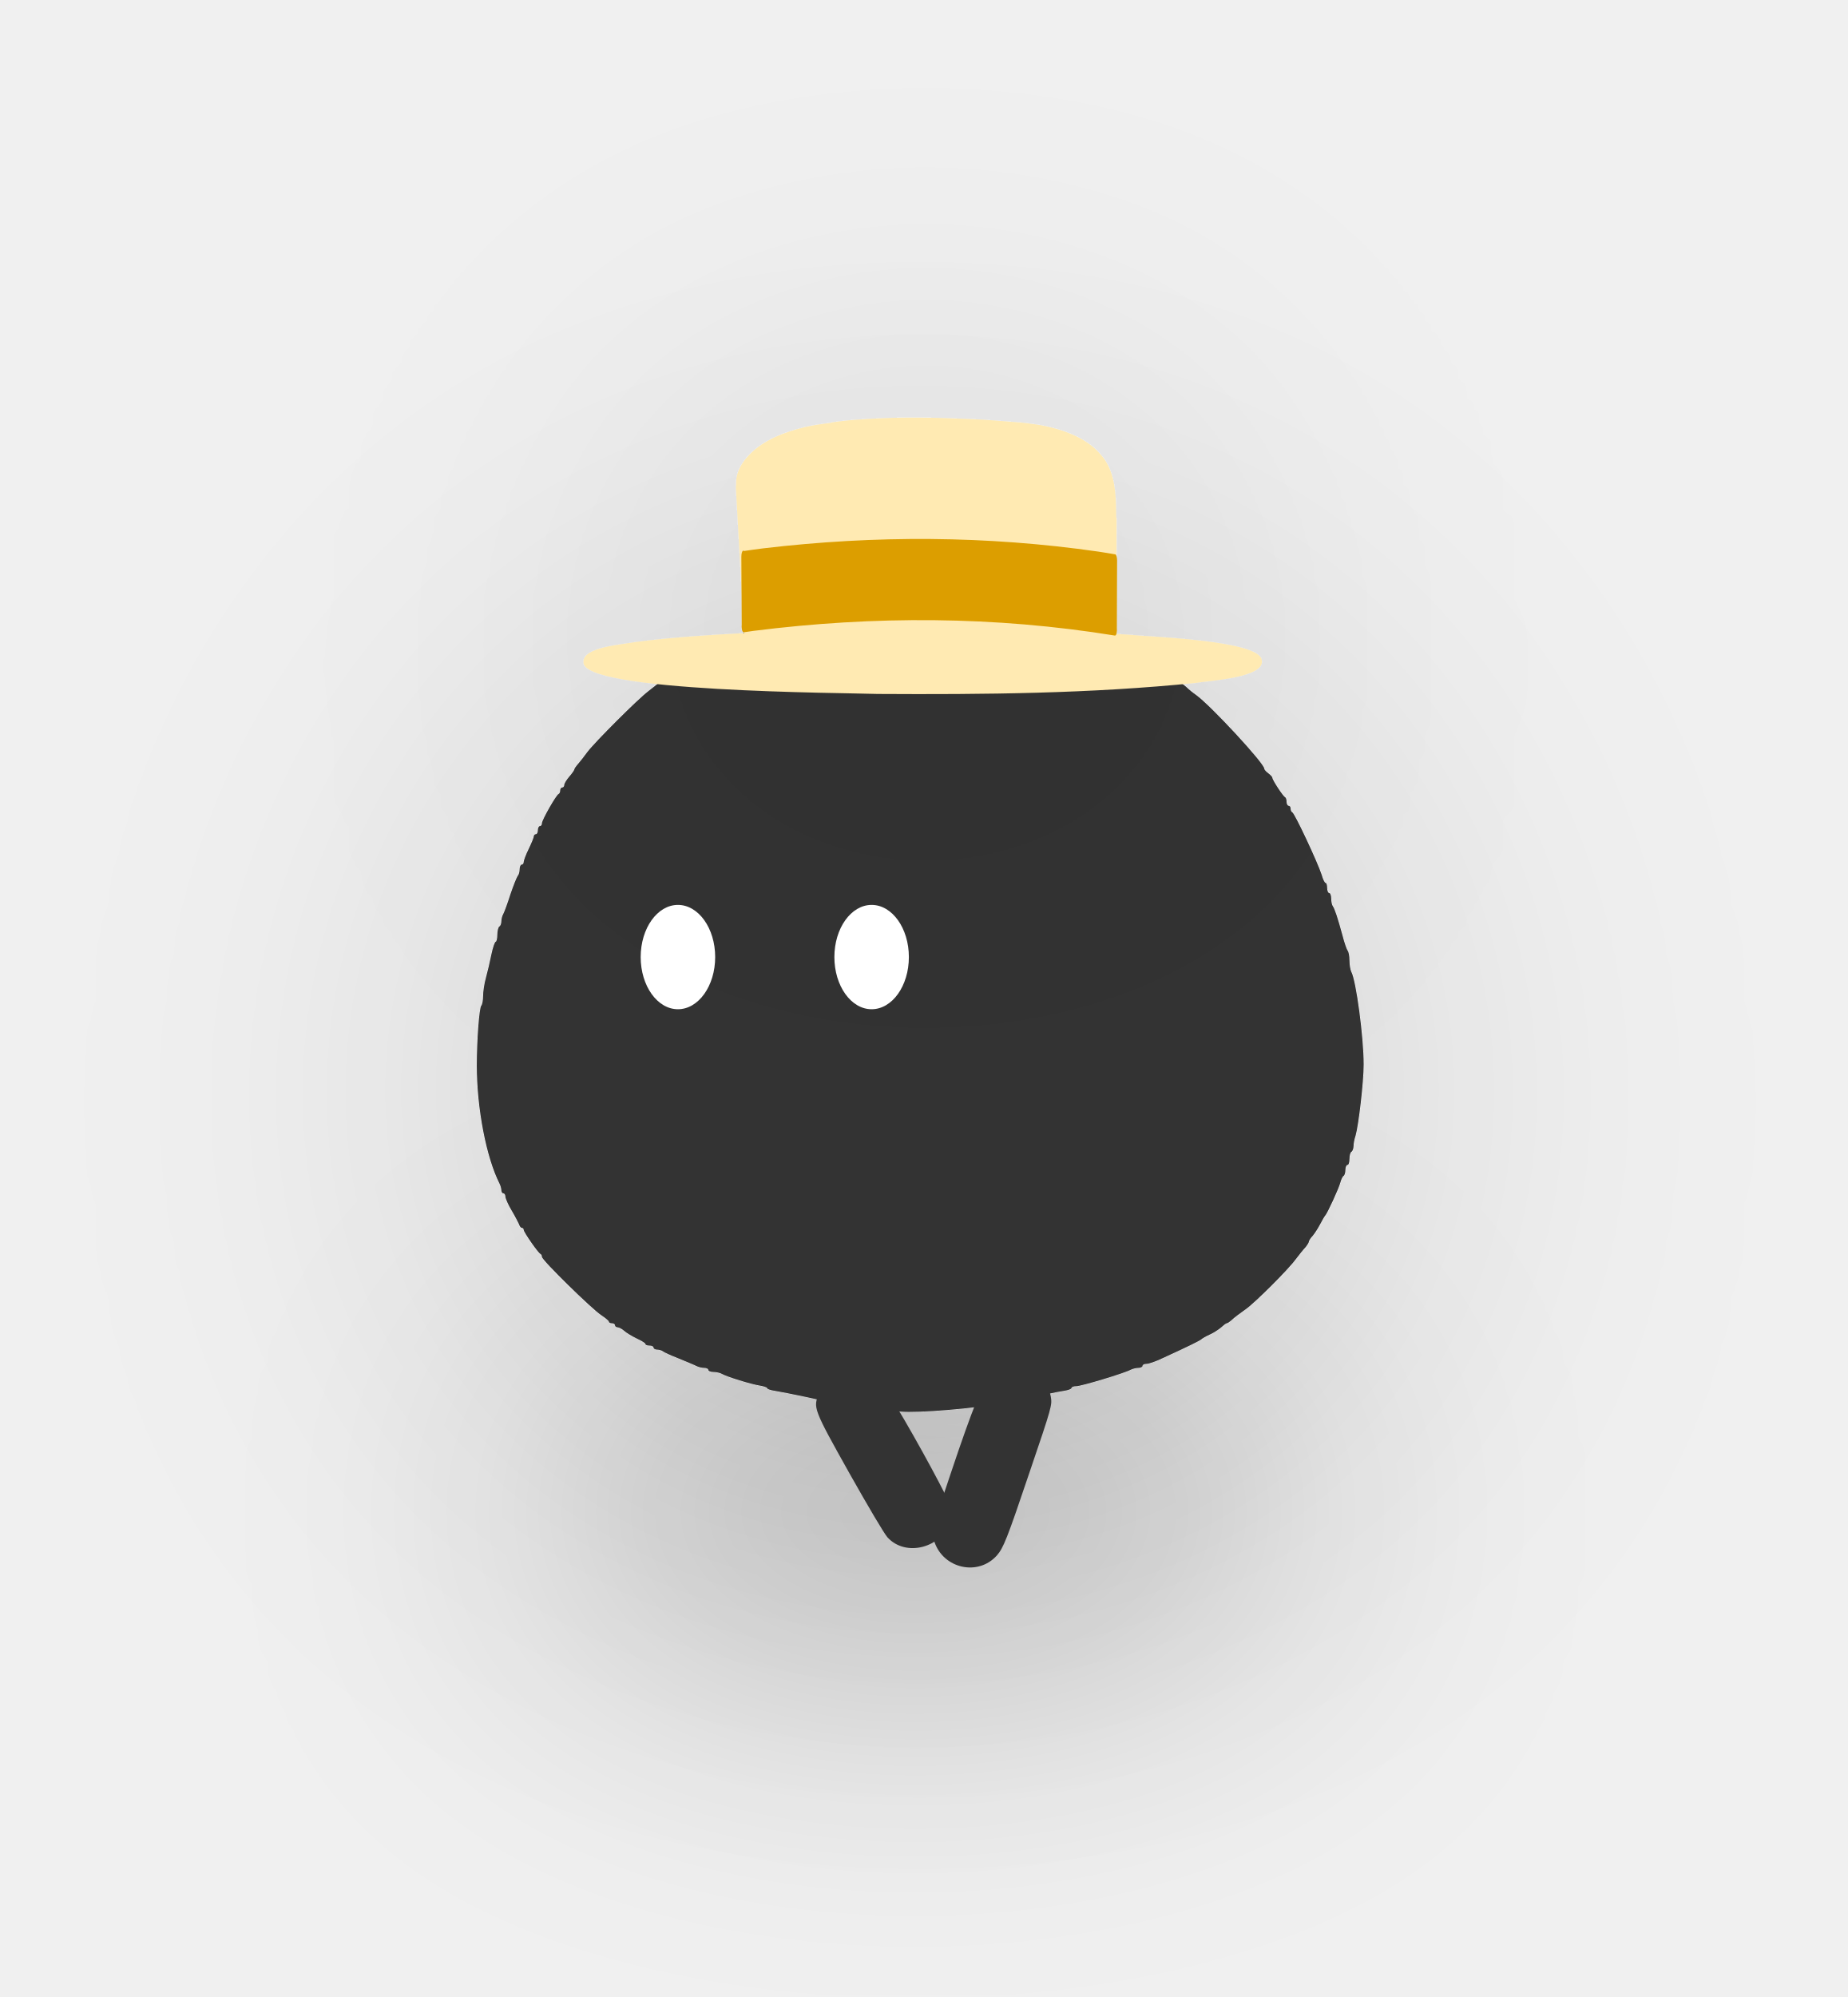
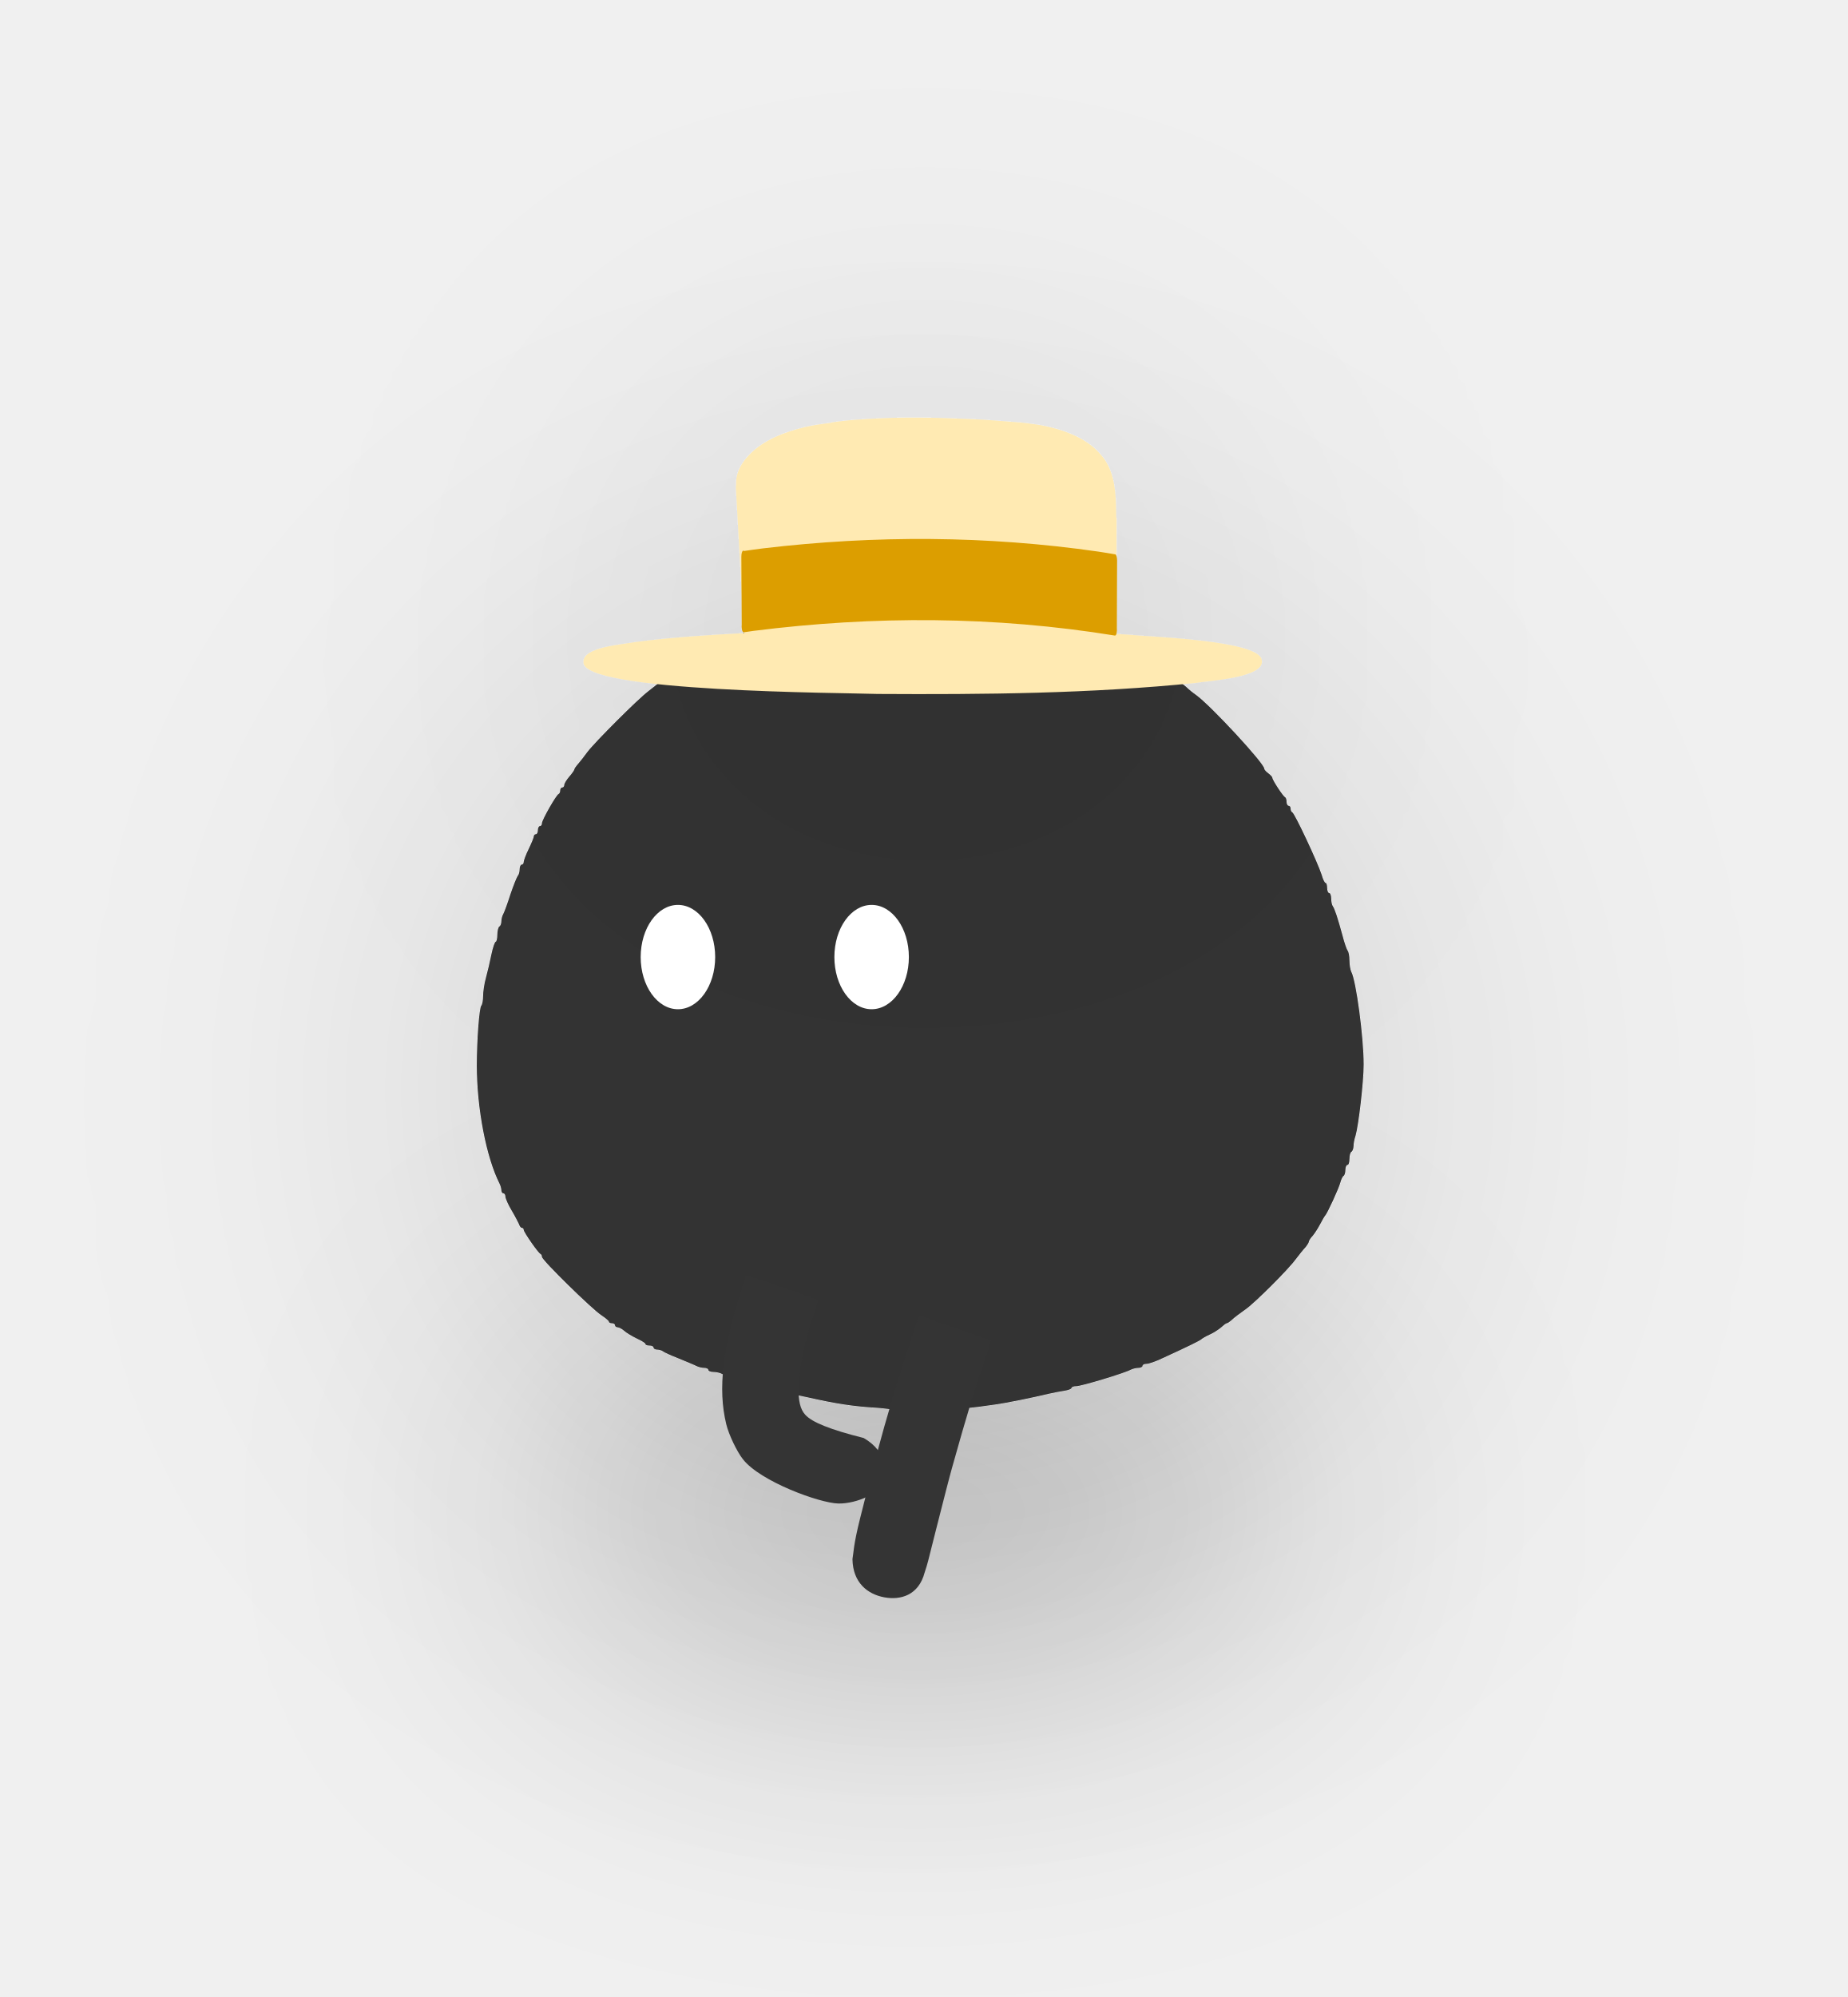
<svg xmlns="http://www.w3.org/2000/svg" width="124" height="134" viewBox="0 0 124 134" fill="none">
  <g opacity="0.2" filter="url(#filter0_f_489_13442)">
    <ellipse cx="61.442" cy="101.435" rx="26.442" ry="11.435" fill="black" />
  </g>
  <g filter="url(#filter1_d_489_13442)">
    <path d="M59.863 40.053C57.711 40.189 56.636 40.311 56.322 40.447C56.172 40.516 55.873 40.597 55.641 40.624C55.423 40.665 54.647 40.856 53.939 41.047C53.231 41.251 52.482 41.455 52.278 41.496C52.06 41.537 51.896 41.619 51.896 41.687C51.896 41.755 51.774 41.809 51.624 41.809C51.474 41.809 51.243 41.864 51.106 41.932C50.984 42 50.63 42.163 50.33 42.286C49.322 42.708 46.708 44.043 46.476 44.261C46.354 44.37 46.081 44.547 45.891 44.642C45.7 44.751 45.36 44.982 45.155 45.159C44.951 45.336 44.733 45.486 44.679 45.486C44.638 45.486 44.474 45.595 44.325 45.718C44.188 45.854 43.821 46.14 43.521 46.371C42.799 46.916 39.94 49.776 39.422 50.457C39.204 50.757 38.918 51.124 38.795 51.26C38.659 51.41 38.55 51.574 38.55 51.614C38.55 51.669 38.401 51.887 38.21 52.105C38.019 52.323 37.87 52.581 37.87 52.663C37.87 52.758 37.815 52.84 37.733 52.84C37.665 52.84 37.597 52.922 37.597 53.031C37.597 53.14 37.556 53.249 37.488 53.276C37.325 53.344 36.371 55.019 36.371 55.237C36.371 55.346 36.317 55.428 36.235 55.428C36.167 55.428 36.099 55.55 36.099 55.7C36.099 55.85 36.045 55.972 35.963 55.972C35.895 55.972 35.827 56.04 35.827 56.108C35.827 56.19 35.677 56.558 35.486 56.953C35.296 57.334 35.146 57.743 35.146 57.838C35.146 57.933 35.091 58.015 35.01 58.015C34.942 58.015 34.873 58.151 34.873 58.328C34.873 58.505 34.819 58.696 34.751 58.764C34.683 58.846 34.465 59.391 34.261 59.99C34.07 60.589 33.852 61.188 33.784 61.311C33.702 61.447 33.648 61.678 33.648 61.815C33.648 61.964 33.593 62.128 33.512 62.169C33.444 62.209 33.376 62.468 33.376 62.727C33.376 62.986 33.321 63.19 33.267 63.19C33.212 63.19 33.076 63.571 32.98 64.034C32.885 64.511 32.722 65.206 32.613 65.6C32.504 65.982 32.422 66.54 32.422 66.826C32.422 67.112 32.368 67.412 32.3 67.48C32.163 67.63 32 69.808 32 71.497C32 74.384 32.64 77.68 33.525 79.423C33.593 79.559 33.648 79.763 33.648 79.873C33.648 79.981 33.716 80.077 33.784 80.077C33.866 80.077 33.92 80.186 33.92 80.308C33.934 80.444 34.111 80.853 34.342 81.234C34.56 81.602 34.778 82.024 34.833 82.147C34.873 82.283 34.955 82.392 35.023 82.392C35.091 82.392 35.146 82.446 35.146 82.528C35.146 82.678 36.113 84.067 36.263 84.135C36.331 84.162 36.371 84.258 36.371 84.339C36.371 84.557 39.694 87.812 40.348 88.248C40.634 88.438 40.865 88.629 40.865 88.683C40.865 88.752 40.961 88.793 41.07 88.793C41.179 88.793 41.274 88.847 41.274 88.929C41.274 88.997 41.356 89.065 41.451 89.065C41.546 89.065 41.751 89.174 41.901 89.31C42.037 89.433 42.418 89.664 42.731 89.814C43.058 89.964 43.317 90.127 43.317 90.181C43.317 90.25 43.439 90.29 43.589 90.29C43.739 90.29 43.862 90.345 43.862 90.427C43.862 90.495 43.971 90.563 44.107 90.563C44.243 90.563 44.406 90.617 44.488 90.672C44.556 90.74 45.046 90.958 45.564 91.162C46.095 91.38 46.626 91.598 46.749 91.666C46.885 91.734 47.116 91.788 47.266 91.788C47.416 91.788 47.538 91.843 47.538 91.925C47.538 91.993 47.688 92.061 47.879 92.061C48.07 92.061 48.328 92.115 48.465 92.197C48.805 92.388 50.385 92.878 50.984 92.973C51.256 93.014 51.488 93.096 51.488 93.15C51.488 93.205 51.719 93.287 52.005 93.327C52.278 93.368 53.245 93.559 54.143 93.749C56.118 94.199 57.33 94.376 58.774 94.458C59.373 94.499 59.986 94.58 60.149 94.662C60.558 94.866 64.153 94.648 66.74 94.253C67.626 94.131 69.328 93.777 70.349 93.532C70.649 93.463 71.125 93.368 71.411 93.327C71.684 93.287 71.915 93.205 71.915 93.137C71.915 93.069 72.065 93.014 72.242 93.014C72.583 93.014 75.47 92.143 75.892 91.911C76.028 91.843 76.26 91.788 76.409 91.788C76.559 91.788 76.682 91.72 76.682 91.652C76.682 91.571 76.804 91.516 76.954 91.516C77.104 91.516 77.581 91.353 78.003 91.148C79.705 90.372 80.563 89.95 80.631 89.868C80.672 89.828 80.917 89.678 81.189 89.555C81.462 89.433 81.816 89.201 81.966 89.065C82.129 88.915 82.292 88.793 82.333 88.793C82.388 88.793 82.51 88.711 82.606 88.629C82.905 88.357 83.11 88.207 83.627 87.839C84.24 87.403 86.446 85.211 86.963 84.503C87.195 84.203 87.481 83.835 87.617 83.699C87.74 83.549 87.849 83.372 87.849 83.318C87.849 83.25 87.958 83.086 88.094 82.937C88.216 82.8 88.448 82.446 88.598 82.16C88.748 81.874 88.897 81.616 88.938 81.575C89.074 81.452 89.864 79.736 89.96 79.355C90.014 79.151 90.109 78.946 90.177 78.906C90.246 78.865 90.3 78.688 90.3 78.497C90.3 78.32 90.368 78.17 90.436 78.17C90.518 78.17 90.572 77.993 90.572 77.775C90.572 77.544 90.627 77.326 90.709 77.285C90.777 77.244 90.845 77.067 90.845 76.917C90.845 76.754 90.899 76.441 90.981 76.209C91.185 75.515 91.526 72.587 91.526 71.429C91.526 69.618 91.022 65.805 90.695 65.206C90.627 65.069 90.572 64.729 90.572 64.443C90.572 64.157 90.518 63.871 90.45 63.789C90.395 63.721 90.232 63.272 90.109 62.782C89.782 61.583 89.578 60.97 89.456 60.807C89.401 60.739 89.347 60.507 89.347 60.303C89.347 60.099 89.292 59.922 89.211 59.922C89.142 59.922 89.074 59.772 89.074 59.581C89.074 59.391 89.034 59.241 88.965 59.241C88.911 59.241 88.788 58.996 88.707 58.696C88.421 57.824 86.895 54.57 86.732 54.502C86.664 54.474 86.623 54.365 86.623 54.256C86.623 54.148 86.569 54.066 86.487 54.066C86.419 54.066 86.351 53.943 86.351 53.807C86.351 53.657 86.31 53.521 86.255 53.494C86.119 53.439 85.397 52.336 85.397 52.186C85.397 52.132 85.275 51.996 85.125 51.887C84.975 51.778 84.853 51.642 84.853 51.574C84.853 51.219 81.257 47.338 80.291 46.644C80.073 46.494 79.773 46.249 79.623 46.099C79.46 45.949 78.956 45.581 78.493 45.282C78.016 44.982 77.635 44.696 77.635 44.628C77.635 44.574 77.567 44.533 77.485 44.533C77.403 44.533 77.172 44.424 76.981 44.274C76.668 44.056 76.042 43.716 74.571 42.94C74.421 42.858 73.904 42.626 73.413 42.422C72.923 42.218 72.419 42 72.297 41.932C72.16 41.864 71.956 41.809 71.847 41.809C71.738 41.809 71.643 41.741 71.643 41.673C71.643 41.591 71.466 41.537 71.262 41.537C71.057 41.537 70.826 41.482 70.744 41.414C70.676 41.36 70.159 41.196 69.6 41.06C69.042 40.938 68.47 40.774 68.347 40.706C68.211 40.638 67.884 40.584 67.626 40.584C67.367 40.584 67.149 40.516 67.149 40.447C67.149 40.366 66.822 40.311 66.441 40.311C66.046 40.311 65.501 40.257 65.242 40.189C64.575 40.012 61.647 39.944 59.863 40.053Z" fill="#333333" />
  </g>
  <g filter="url(#filter2_d_489_13442)">
    <mask id="mask0_489_13442" style="mask-type:luminance" maskUnits="userSpaceOnUse" x="39" y="28" width="46" height="19">
      <path d="M39 28H84.968V46.619H39V28Z" fill="white" />
    </mask>
    <g mask="url(#mask0_489_13442)">
      <path d="M74.069 35.137C74.071 35.121 74.073 35.104 74.076 35.087C74.073 35.104 74.07 35.121 74.069 35.137ZM84.684 44.288C84.955 45.484 81.087 45.674 80.252 45.825C73.17 46.546 66.036 46.606 58.923 46.565C56.676 46.482 39.014 46.45 39.16 44.425C39.16 44.425 39.161 44.425 39.161 44.425C39.103 43.412 41.812 43.245 42.569 43.093C43.915 42.911 45.268 42.791 46.621 42.689C47.725 42.608 48.83 42.539 49.936 42.485C49.891 41.658 49.842 40.832 49.796 40.005C49.737 38.965 49.679 37.925 49.621 36.885C49.564 35.856 49.506 34.826 49.448 33.796C49.428 33.428 49.408 33.061 49.387 32.693C49.384 32.643 49.391 32.595 49.405 32.55C49.403 32.463 49.403 32.376 49.408 32.289C49.441 31.6 49.827 30.991 50.296 30.509C51.289 29.492 52.676 28.99 54.028 28.656C54.58 28.53 55.14 28.447 55.702 28.384C55.759 28.36 55.819 28.349 55.88 28.339C55.96 28.326 56.039 28.314 56.119 28.303C56.26 28.284 56.402 28.266 56.544 28.25C56.821 28.218 57.099 28.191 57.379 28.171C57.945 28.13 58.513 28.095 59.081 28.07C59.661 28.044 60.242 28.024 60.823 28.019C61.415 28.014 62.007 28.021 62.599 28.033C63.168 28.044 63.736 28.068 64.305 28.09C64.861 28.112 65.418 28.128 65.973 28.161C66.531 28.194 67.087 28.239 67.644 28.285C67.895 28.305 68.147 28.323 68.398 28.344C68.398 28.344 68.398 28.344 68.398 28.344C68.464 28.342 68.533 28.352 68.599 28.362C68.727 28.375 68.855 28.388 68.982 28.404C69.015 28.408 69.052 28.41 69.085 28.418C69.095 28.421 69.106 28.423 69.116 28.426C69.358 28.456 69.6 28.486 69.841 28.528C71.23 28.786 72.867 29.338 73.812 30.436C74.691 31.358 74.863 32.64 74.9 33.862C74.903 34.135 74.914 34.409 74.915 34.683C74.931 34.728 74.939 34.777 74.939 34.827C74.939 34.835 74.939 34.843 74.939 34.851C74.939 34.852 74.939 34.852 74.939 34.852C74.939 35.841 74.936 36.831 74.934 37.821C74.933 38.883 74.931 39.946 74.929 41.008C74.928 41.518 74.928 42.028 74.927 42.538C75.182 42.552 75.438 42.569 75.694 42.585C77.081 42.737 84.519 42.953 84.684 44.288Z" fill="#FFEAB2" />
    </g>
    <mask id="mask1_489_13442" style="mask-type:luminance" maskUnits="userSpaceOnUse" x="49" y="35" width="26" height="8">
      <path d="M49.742 35.868H74.997V42.69H49.742V35.868Z" fill="white" />
    </mask>
    <g mask="url(#mask1_489_13442)">
      <path d="M74.976 37.599C74.976 38.136 74.972 38.672 74.97 39.208C74.968 39.914 74.966 40.62 74.963 41.326C74.962 41.568 74.961 41.811 74.961 42.054V42.055C74.961 42.061 74.961 42.067 74.961 42.073C74.961 42.073 74.961 42.074 74.961 42.074C74.961 42.078 74.961 42.081 74.961 42.084C74.961 42.099 74.961 42.113 74.96 42.127C74.984 42.359 74.944 42.651 74.829 42.647C66.756 41.338 58.659 41.311 50.582 42.331C50.359 42.362 50.137 42.394 49.915 42.427C49.843 42.437 49.779 42.279 49.773 42.058C49.772 42.007 49.774 41.956 49.779 41.909C49.777 41.566 49.776 41.222 49.774 40.88C49.77 40.139 49.766 39.398 49.763 38.658C49.761 38.239 49.76 37.82 49.757 37.401C49.757 37.395 49.756 37.39 49.756 37.384C49.756 37.378 49.756 37.373 49.756 37.366C49.755 37.149 49.808 36.959 49.882 36.948C49.9 36.945 49.917 36.954 49.933 36.972C50.367 36.915 50.802 36.844 51.236 36.793C58.726 35.908 66.229 35.937 73.716 37.013C74.086 37.072 74.456 37.128 74.826 37.194C74.83 37.195 74.834 37.197 74.838 37.199C74.84 37.198 74.842 37.198 74.844 37.198C74.916 37.199 74.976 37.382 74.976 37.599Z" fill="#DC9E00" />
    </g>
  </g>
  <ellipse cx="45.5" cy="64.22" rx="2.5" ry="3.5" fill="white" />
  <ellipse cx="58.5" cy="64.22" rx="2.5" ry="3.5" fill="white" />
-   <path d="M55.557 92.701C55.389 92.863 55.138 93.234 54.992 93.511C54.536 94.413 54.593 94.544 57.021 98.877C58.27 101.093 59.326 102.882 59.558 103.149C60.773 104.502 63.217 103.877 63.785 102.066C63.877 101.794 63.904 101.43 63.881 101.258C63.785 100.799 61.56 96.68 60.151 94.354C58.975 92.399 58.93 92.343 58.461 92.136C57.919 91.9 57.388 91.867 56.748 92.022C56.216 92.141 55.959 92.294 55.557 92.701Z" fill="#333333" />
-   <path d="M68.103 91.7C67.547 91.722 66.791 91.99 66.458 92.283C66.013 92.677 65.276 94.488 63.835 98.792L62.489 102.815L62.709 103.444C63.315 105.265 65.65 105.78 66.904 104.374C67.349 103.864 67.586 103.273 69.101 98.785C70.617 94.334 70.619 94.288 70.525 93.713C70.331 92.573 69.218 91.646 68.103 91.7Z" fill="#333333" />
+   <path d="M52.502 86.37C53.819 86.824 54.899 87.212 54.908 87.233C54.918 87.253 54.832 87.545 54.719 87.876C54.068 89.769 53.62 91.856 53.596 93.088C53.578 94.005 53.712 94.559 54.036 94.921C54.493 95.436 55.71 95.923 57.966 96.491C59.596 97.43 59.57 98.944 59.31 99.434C59.133 100.146 57.526 100.909 56.271 100.887C55.016 100.865 51.029 99.407 49.866 97.92C49.448 97.391 48.909 96.253 48.742 95.56C48.168 93.183 48.489 90.463 49.848 86.269C49.97 85.894 50.079 85.576 50.089 85.566C50.099 85.556 51.185 85.915 52.502 86.37Z" fill="#343434" />
+   <path d="M62.989 88.716C63.642 88.944 64.264 89.167 64.372 89.201C64.845 89.359 66.505 89.948 66.516 89.959C66.519 89.969 66.367 90.433 66.175 90.992C65.382 93.327 64.915 94.857 63.896 98.492C63.747 99.012 63.32 100.674 62.804 102.712C62.203 105.078 62.307 104.75 62.055 105.527C61.654 107.043 60.447 107.387 59.343 107.18C58.24 106.973 57.24 106.214 57.214 104.618C57.291 104.208 57.266 103.705 57.734 101.852C57.882 101.257 58.043 100.624 58.09 100.444C58.138 100.264 58.256 99.807 58.349 99.432C58.447 99.059 58.555 98.632 58.596 98.488C58.632 98.342 58.737 97.956 58.826 97.632C59.502 95.109 60.263 92.555 61.022 90.255C61.612 88.462 61.687 88.259 61.753 88.276C61.779 88.286 62.336 88.483 62.989 88.716Z" fill="#343434" />
  <defs>
    <filter id="filter0_f_489_13442" x="14" y="69" width="94.885" height="64.87" filterUnits="userSpaceOnUse" color-interpolation-filters="sRGB">
      <feFlood flood-opacity="0" result="BackgroundImageFix" />
      <feBlend mode="normal" in="SourceGraphic" in2="BackgroundImageFix" result="shape" />
      <feGaussianBlur stdDeviation="10.5" result="effect1_foregroundBlur_489_13442" />
    </filter>
    <filter id="filter1_d_489_13442" x="0" y="12" width="123.526" height="118.74" filterUnits="userSpaceOnUse" color-interpolation-filters="sRGB">
      <feFlood flood-opacity="0" result="BackgroundImageFix" />
      <feColorMatrix in="SourceAlpha" type="matrix" values="0 0 0 0 0 0 0 0 0 0 0 0 0 0 0 0 0 0 127 0" result="hardAlpha" />
      <feOffset dy="4" />
      <feGaussianBlur stdDeviation="16" />
      <feComposite in2="hardAlpha" operator="out" />
      <feColorMatrix type="matrix" values="0 0 0 0 0 0 0 0 0 0 0 0 0 0 0 0 0 0 0.15 0" />
      <feBlend mode="normal" in2="BackgroundImageFix" result="effect1_dropShadow_489_13442" />
      <feBlend mode="normal" in="SourceGraphic" in2="effect1_dropShadow_489_13442" result="shape" />
    </filter>
    <filter id="filter2_d_489_13442" x="7.159" y="0.017" width="109.539" height="82.558" filterUnits="userSpaceOnUse" color-interpolation-filters="sRGB">
      <feFlood flood-opacity="0" result="BackgroundImageFix" />
      <feColorMatrix in="SourceAlpha" type="matrix" values="0 0 0 0 0 0 0 0 0 0 0 0 0 0 0 0 0 0 127 0" result="hardAlpha" />
      <feOffset dy="4" />
      <feGaussianBlur stdDeviation="16" />
      <feComposite in2="hardAlpha" operator="out" />
      <feColorMatrix type="matrix" values="0 0 0 0 0 0 0 0 0 0 0 0 0 0 0 0 0 0 0.15 0" />
      <feBlend mode="normal" in2="BackgroundImageFix" result="effect1_dropShadow_489_13442" />
      <feBlend mode="normal" in="SourceGraphic" in2="effect1_dropShadow_489_13442" result="shape" />
    </filter>
  </defs>
</svg>
